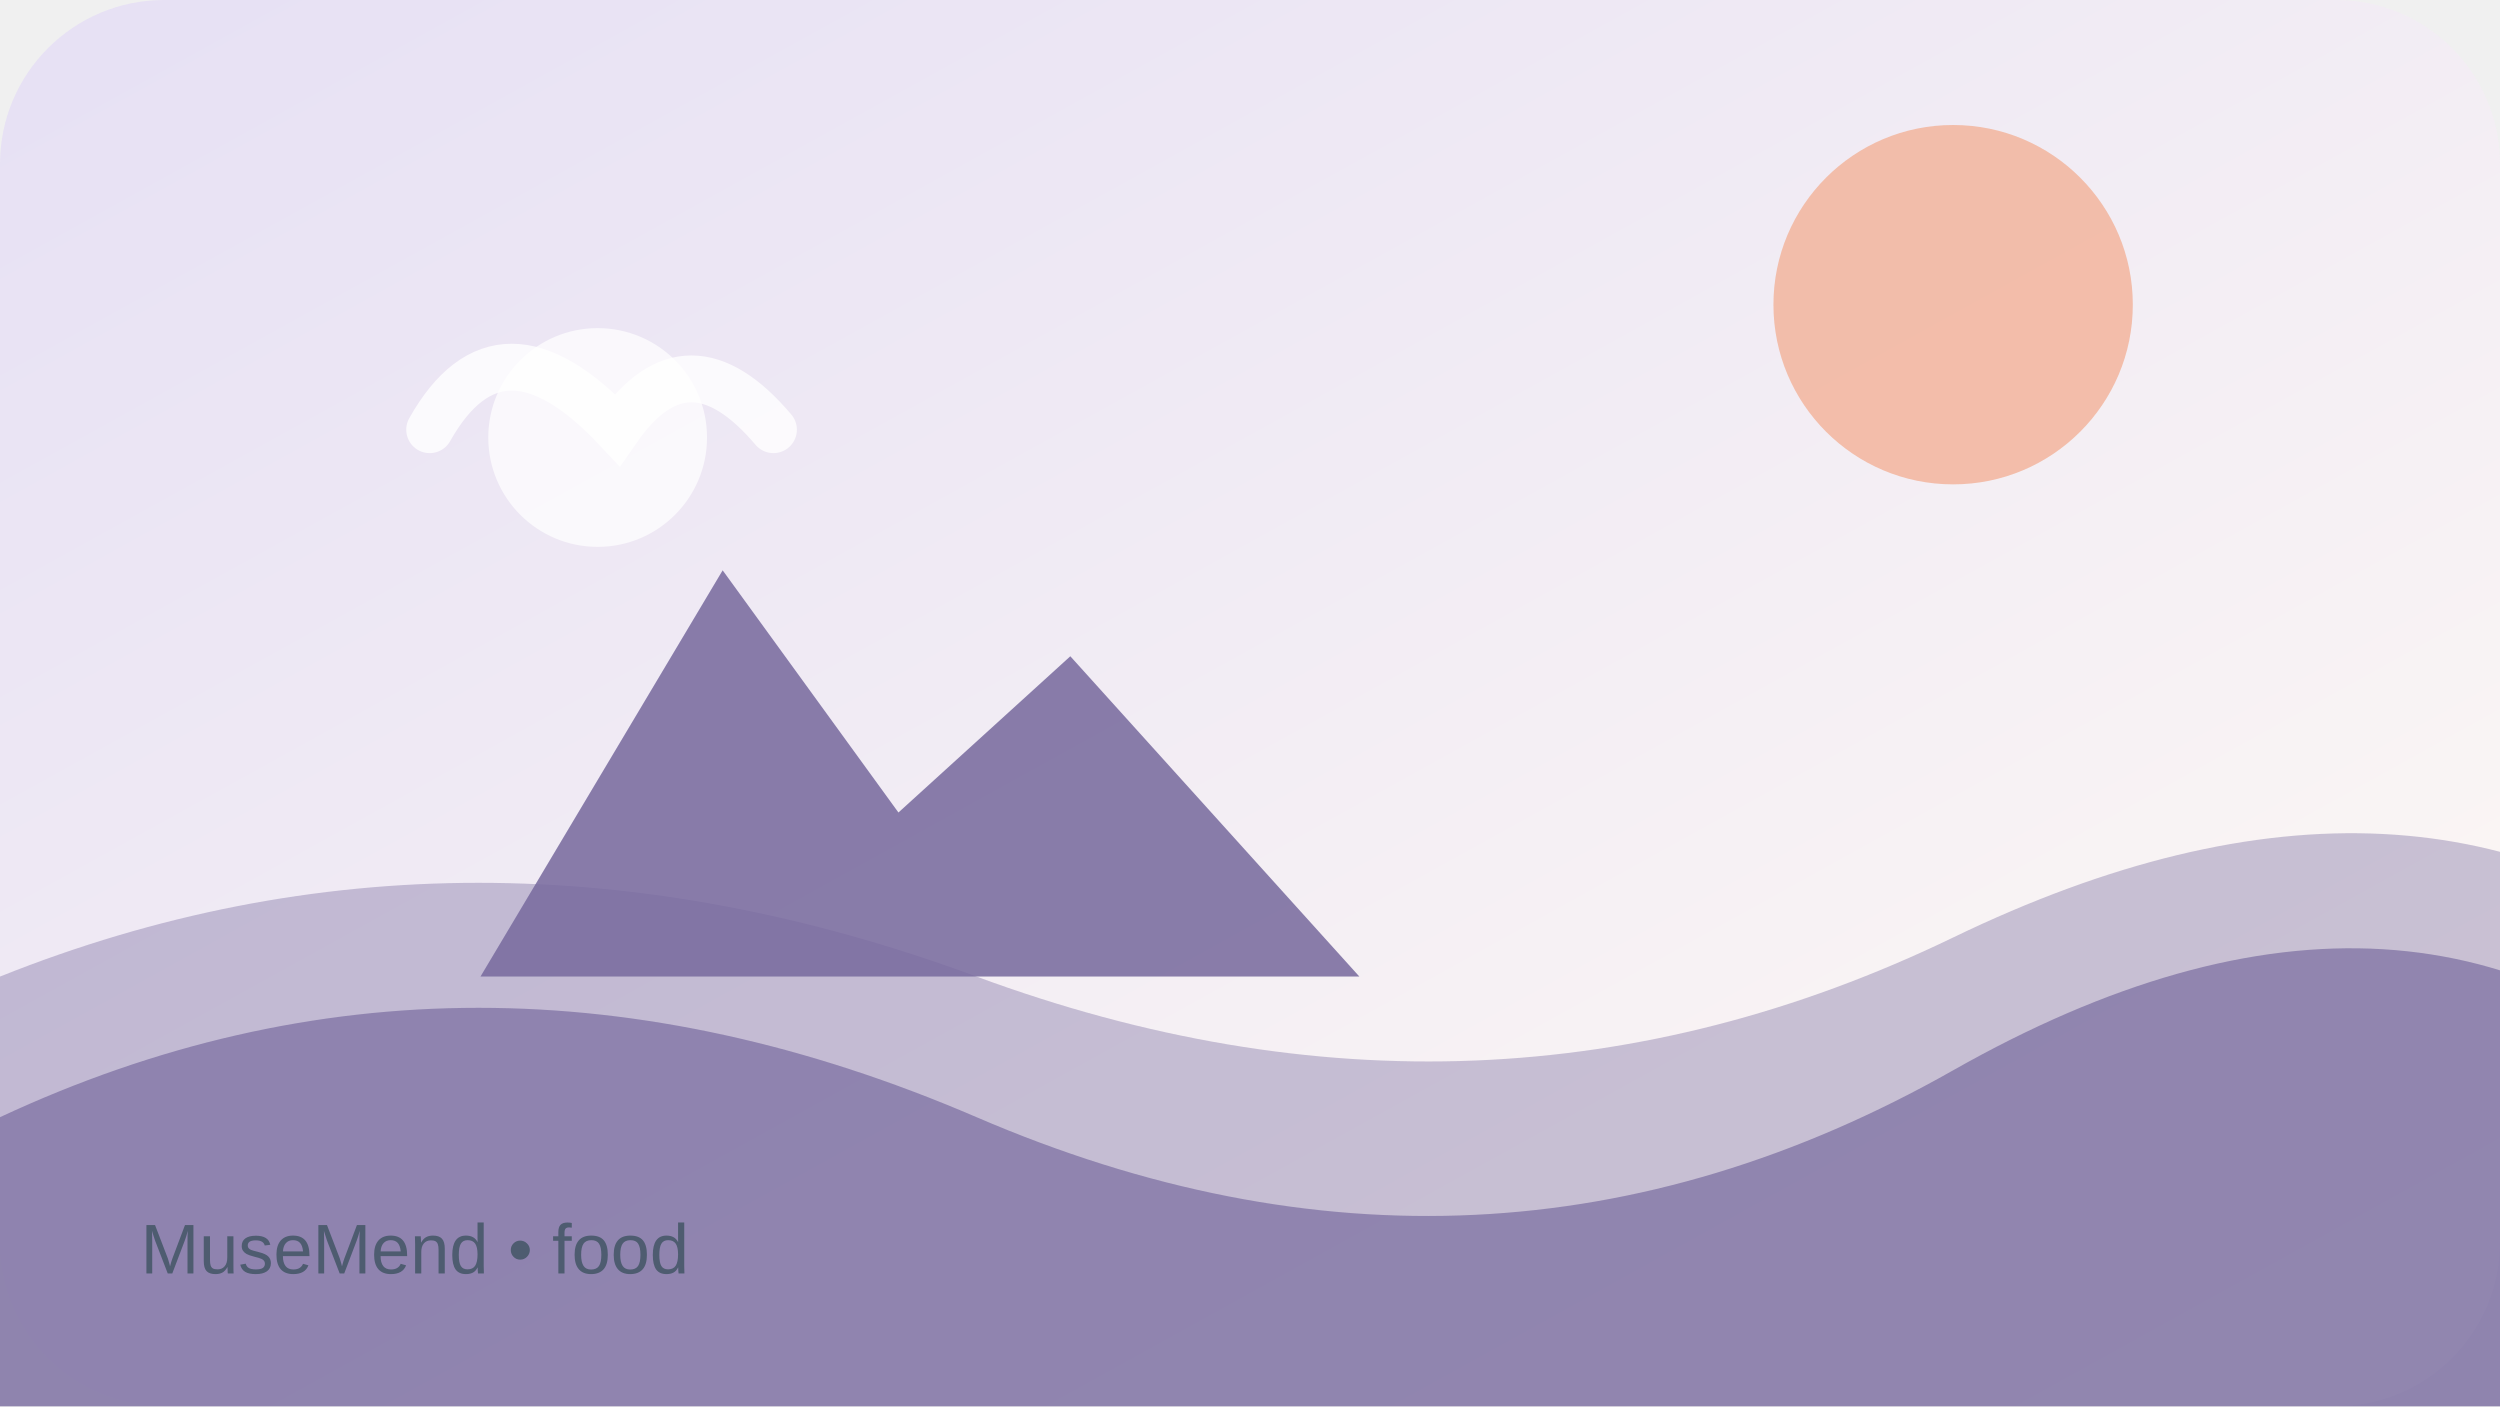
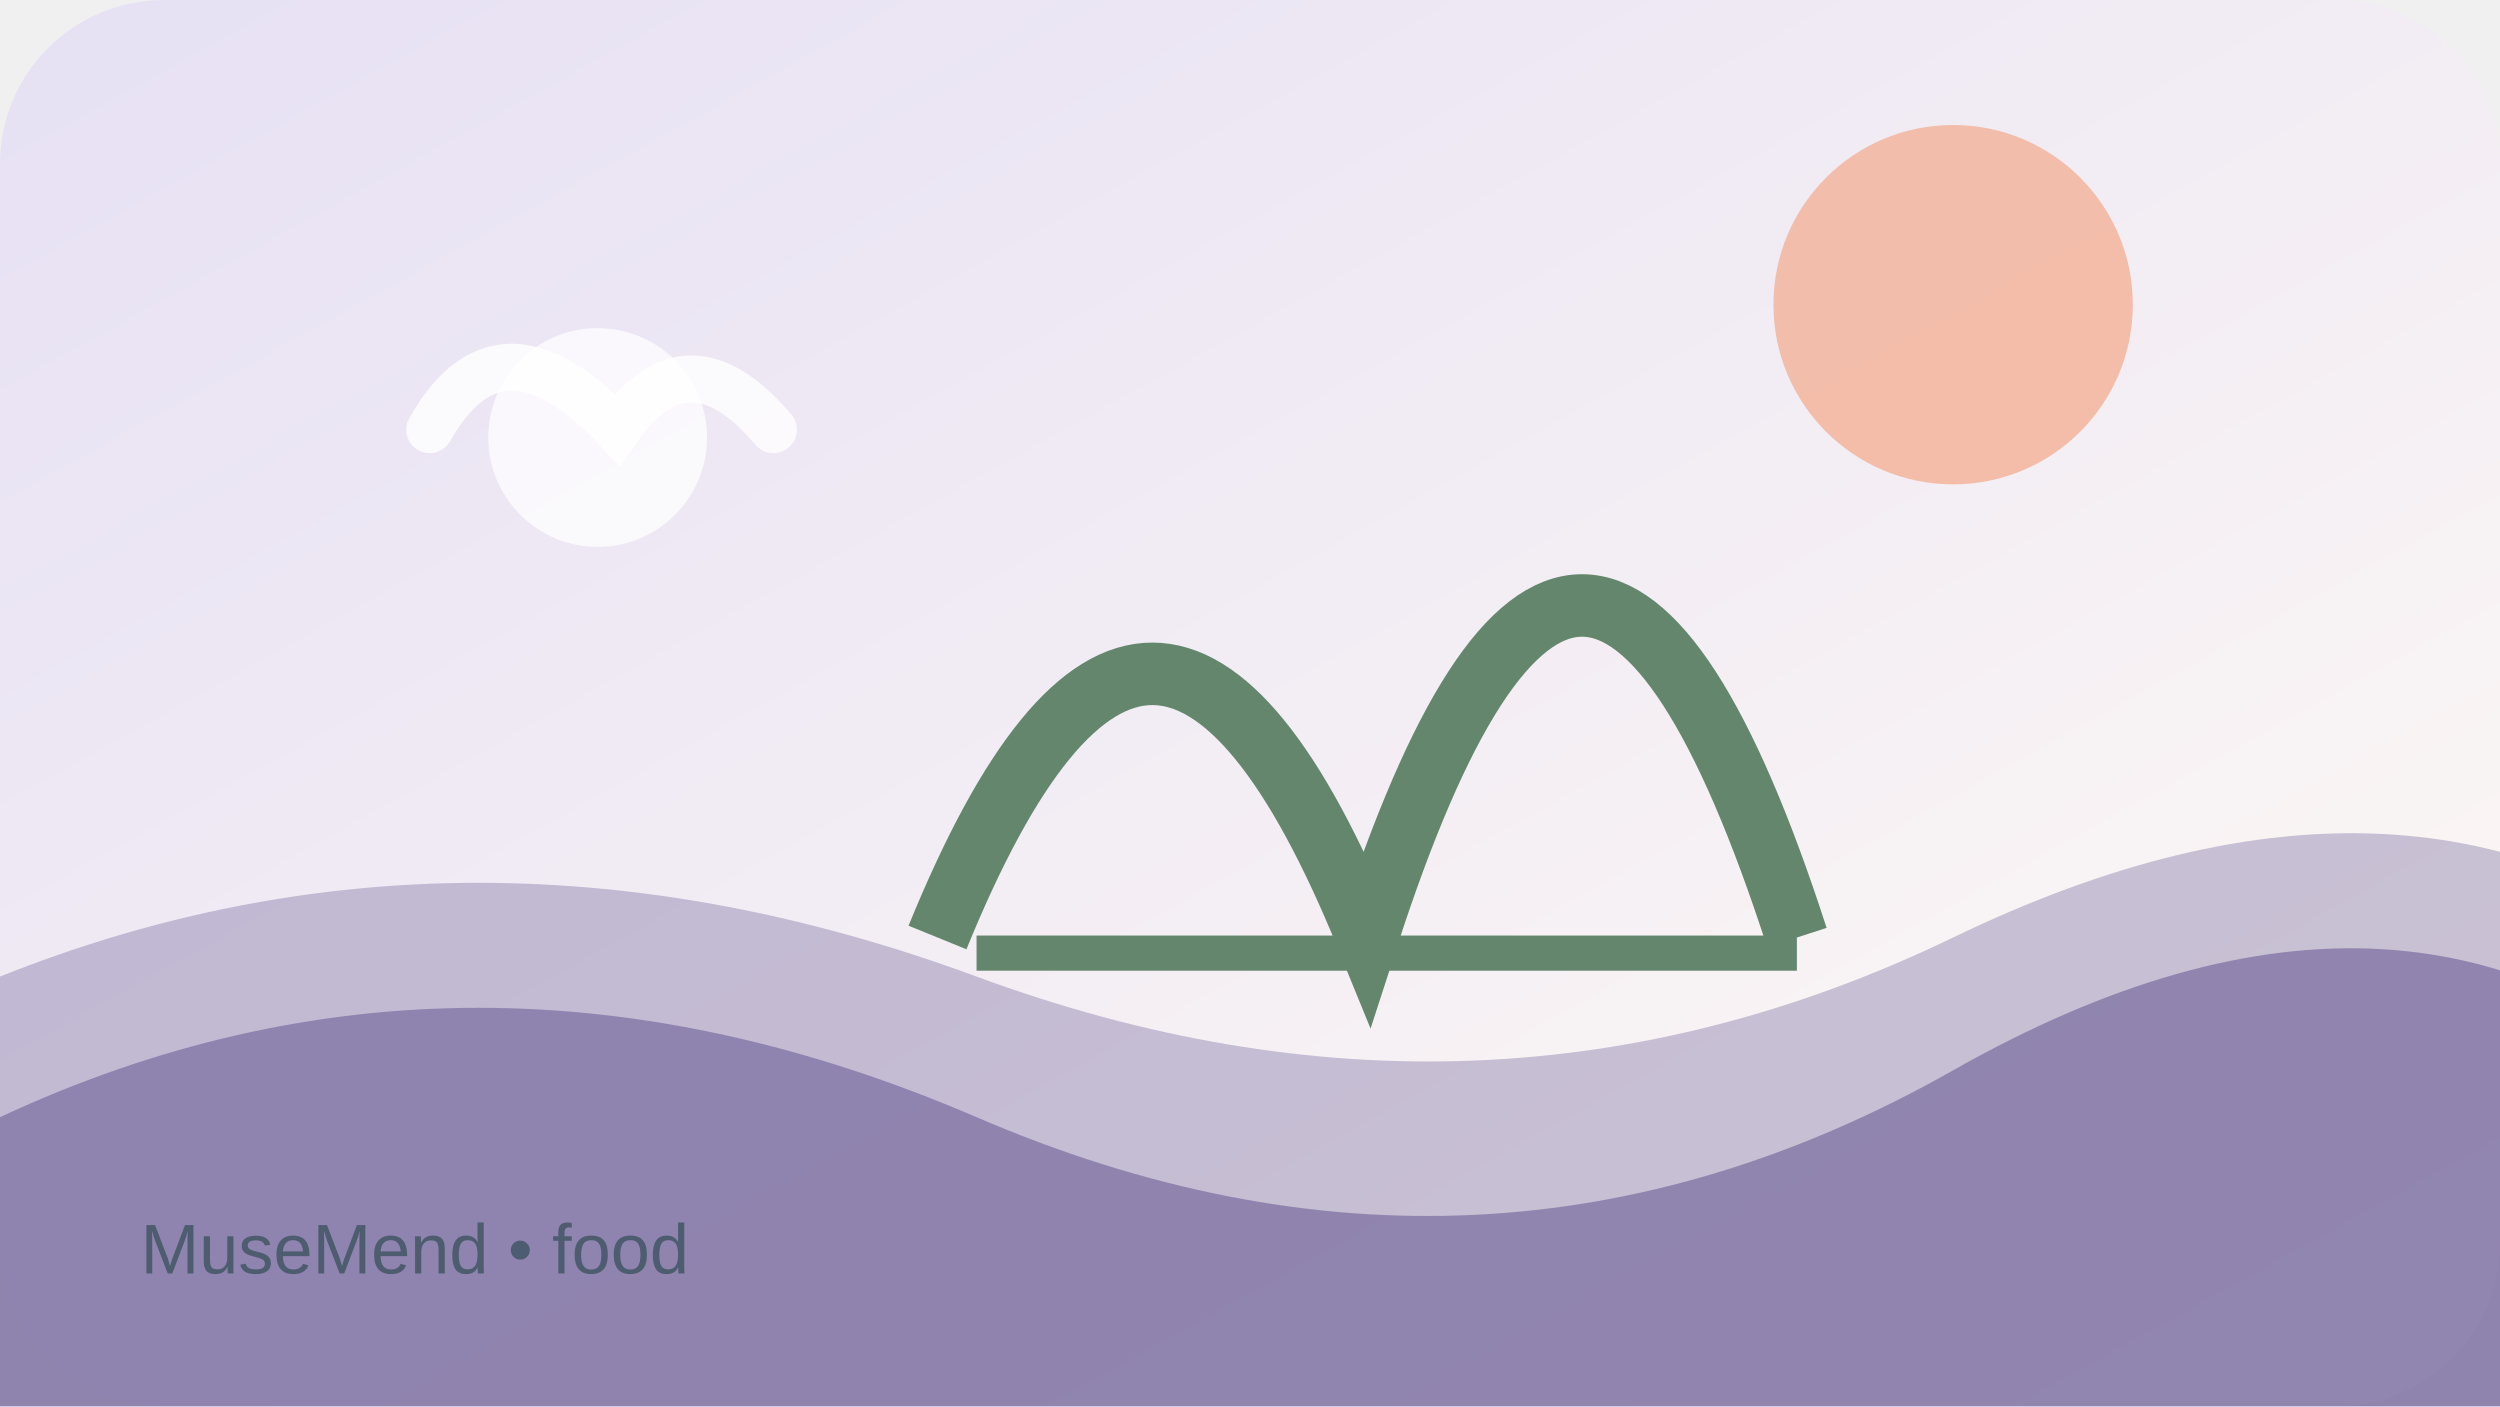
<svg xmlns="http://www.w3.org/2000/svg" viewBox="0 0 640 360">
  <defs>
    <linearGradient id="g" x1="0" x2="1" y1="0" y2="1">
      <stop stop-color="#e6e0f4" />
      <stop offset="1" stop-color="#fffaf4" />
    </linearGradient>
  </defs>
  <rect width="640" height="360" rx="42" fill="url(#g)" />
  <circle cx="500" cy="78" r="46" fill="#f2b7a0" opacity=".88" />
  <path d="M0 250 Q120 202 250 250 T500 240 T700 250 V360 H0Z" fill="#776a9e" opacity=".38" />
  <path d="M0 286 Q120 230 250 286 T500 274 T700 286 V360 H0Z" fill="#776a9e" opacity=".68" />
-   <path d="M123 250 l62-104 45 62 44-40 74 82z" fill="#776a9e" opacity=".86" />
+   <path d="M240 240q55-135 110 0q55-170 110 0" fill="none" stroke="#63866d" stroke-width="16" />
+   <path d="M250 244h210" stroke="#63866d" stroke-width="9" />
  <circle cx="153" cy="112" r="28" fill="#ffffff" opacity=".72" />
  <path d="M110 110 q18-32 48 0 q18-26 40 0" fill="none" stroke="#ffffff" stroke-width="12" stroke-linecap="round" opacity=".8" />
  <text x="36" y="326" font-family="Arial,sans-serif" font-size="18" fill="#324b55" opacity=".7">MuseMend • food</text>
</svg>
